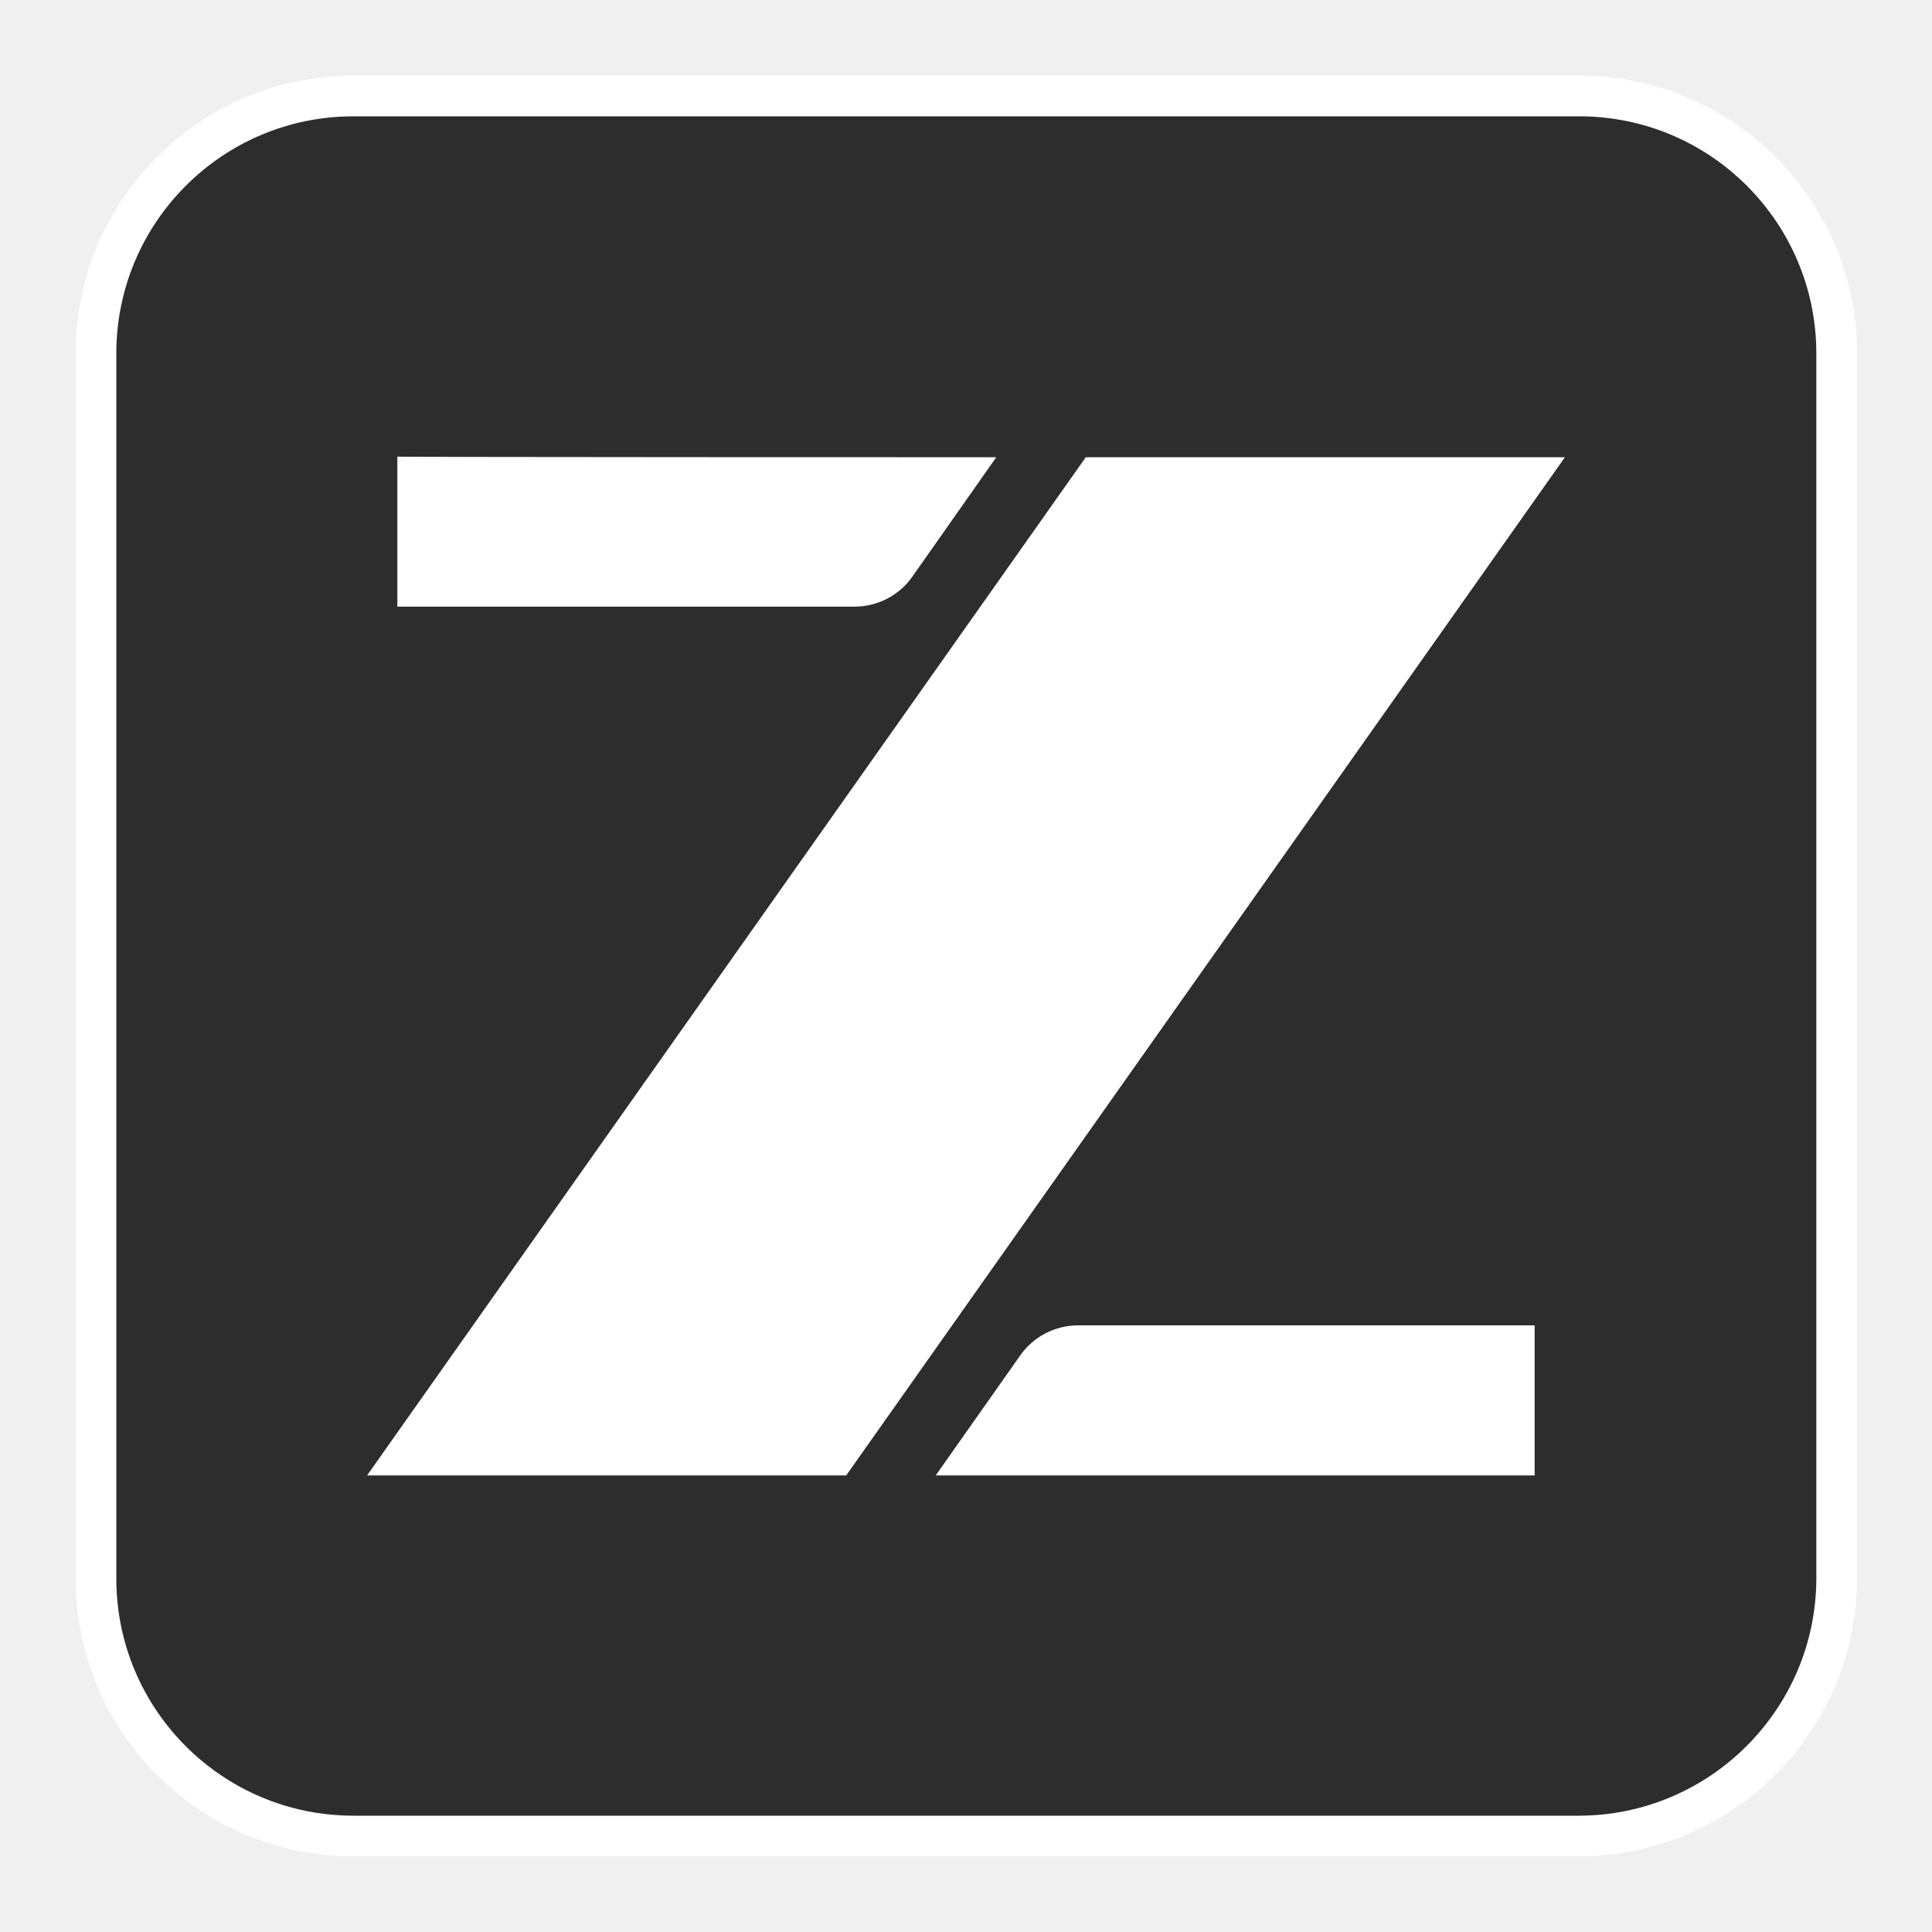
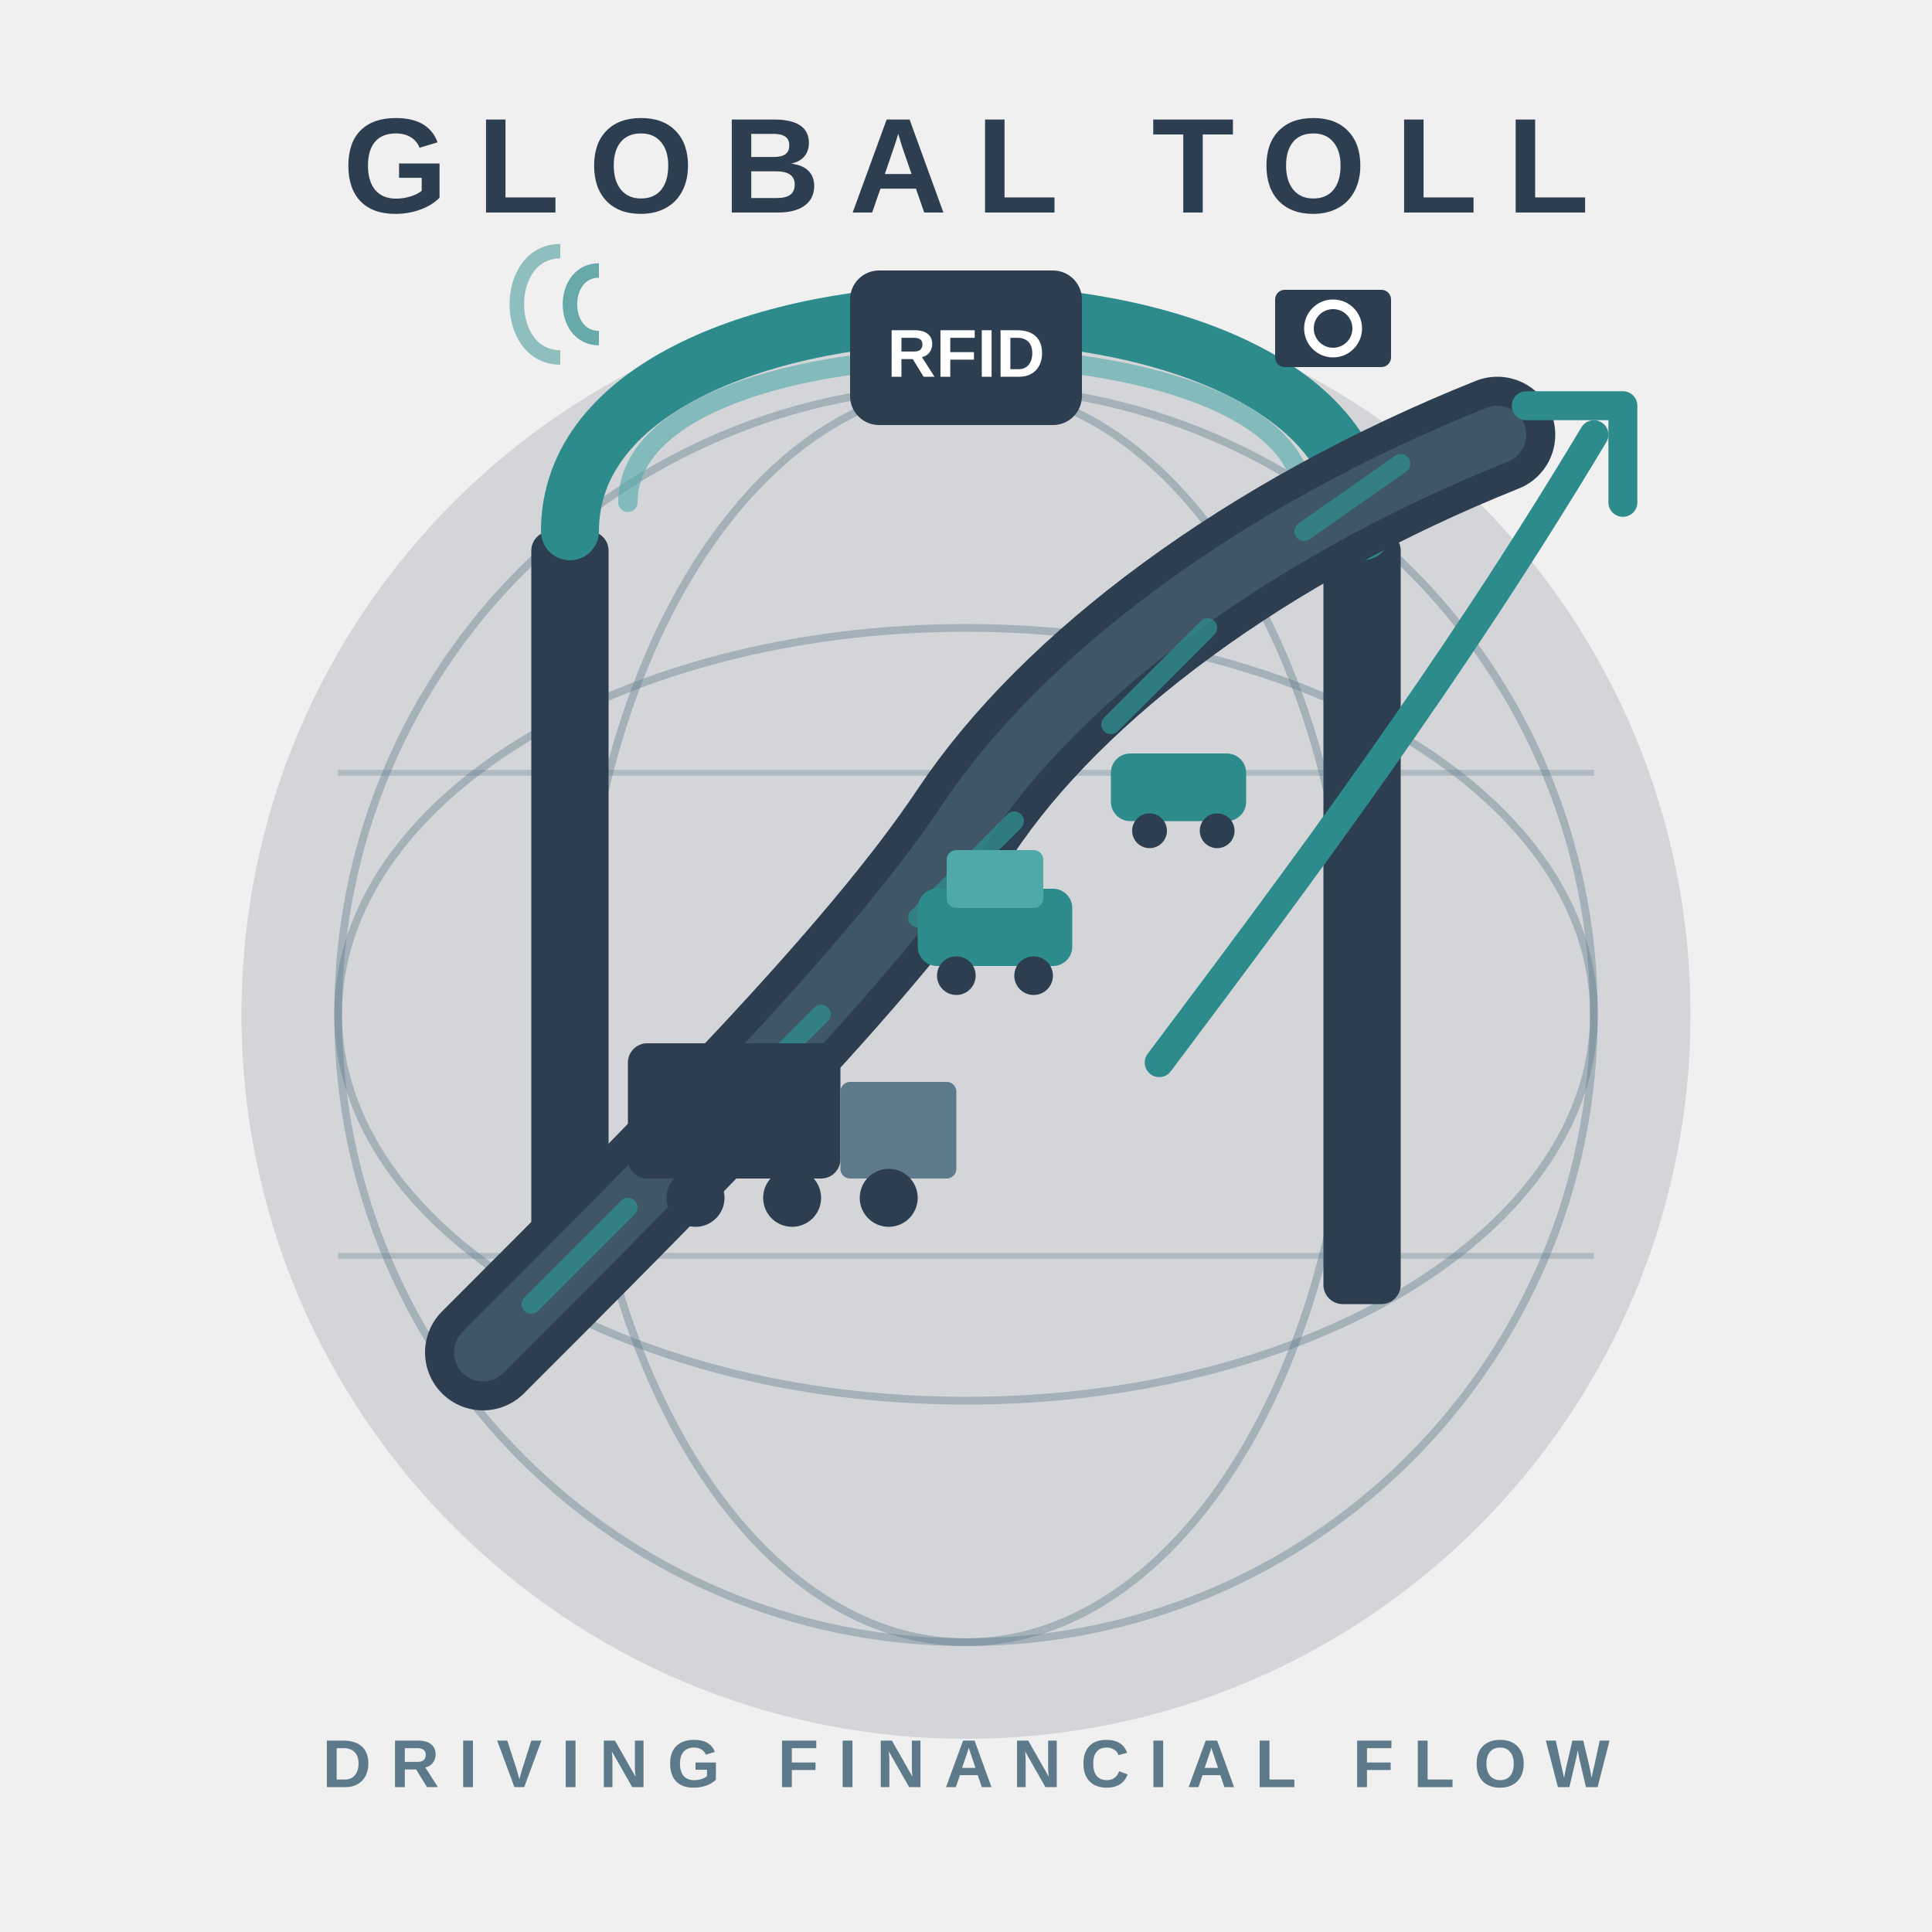
- <svg xmlns="http://www.w3.org/2000/svg" version="1.1" x="0px" y="0px" viewBox="0 0 30 30" style="enable-background:new 0 0 30 30;" xml:space="preserve">
-   <defs>
-     <style type="text/css">
-     .st194{fill:#2D2D2D;stroke:#FFFFFF;stroke-width:0.632;stroke-miterlimit:10;}
-     .st23{fill:#FFFFFF;}
- 
-     .z-breathe {
-       animation: breathe 2.5s ease-in-out infinite;
-     }
- 
-     @keyframes breathe {
-       0%, 100% { opacity: 0.7; }
-       50% { opacity: 1; }
-     }
-   </style>
-   </defs>
-   <g>
-     <path class="st194" d="M24.51,28.51H5.49c-2.21,0-4-1.79-4-4V5.49c0-2.21,1.79-4,4-4h19.03c2.21,0,4,1.79,4,4v19.03     C28.51,26.72,26.72,28.51,24.51,28.51z" />
-     <g class="z-breathe">
-       <path class="st23" d="M15.47,7.1l-1.3,1.85c-0.2,0.29-0.54,0.47-0.9,0.47h-7.1V7.09C6.16,7.1,15.47,7.1,15.47,7.1z" />
-       <polygon class="st23" points="24.3,7.1 13.14,22.91 5.7,22.91 16.86,7.1" />
-       <path class="st23" d="M14.53,22.91l1.31-1.86c0.2-0.29,0.54-0.47,0.9-0.47h7.09v2.33H14.53z" />
-     </g>
-   </g>
+ <svg xmlns="http://www.w3.org/2000/svg" viewBox="0 0 200 200" fill="none">
+   <circle cx="100" cy="105" r="75" fill="#2C3E50" opacity="0.15" />
+   <circle cx="100" cy="105" r="65" stroke="#5C7A8A" stroke-width="0.8" fill="none" opacity="0.4" />
+   <ellipse cx="100" cy="105" rx="40" ry="65" stroke="#5C7A8A" stroke-width="0.8" fill="none" opacity="0.4" />
+   <ellipse cx="100" cy="105" rx="65" ry="40" stroke="#5C7A8A" stroke-width="0.8" fill="none" opacity="0.4" />
+   <line x1="35" y1="80" x2="165" y2="80" stroke="#5C7A8A" stroke-width="0.6" opacity="0.3" />
+   <line x1="35" y1="130" x2="165" y2="130" stroke="#5C7A8A" stroke-width="0.6" opacity="0.3" />
+   <rect x="55" y="55" width="8" height="80" rx="2" fill="#2C3E50" />
+   <rect x="137" y="55" width="8" height="80" rx="2" fill="#2C3E50" />
+   <path d="M 59 55 C 59 25, 141 25, 141 55" stroke="#2E8B8B" stroke-width="6" stroke-linecap="round" fill="none" />
+   <path d="M 65 52 C 65 32, 135 32, 135 52" stroke="#4FA9A9" stroke-width="2" stroke-linecap="round" fill="none" opacity="0.6" />
+   <rect x="88" y="28" width="24" height="16" rx="3" fill="#2C3E50" />
+   <text x="100" y="39" text-anchor="middle" fill="white" font-size="7" font-weight="bold" font-family="Arial">RFID</text>
+   <path d="M 62 35 C 58 35, 58 28, 62 28" stroke="#2E8B8B" stroke-width="1.5" fill="none" opacity="0.7" />
+   <path d="M 58 37 C 52 37, 52 26, 58 26" stroke="#2E8B8B" stroke-width="1.5" fill="none" opacity="0.5" />
+   <rect x="132" y="30" width="12" height="8" rx="1" fill="#2C3E50" />
+   <circle cx="138" cy="34" r="2.5" stroke="white" stroke-width="1" fill="none" />
+   <path d="M 50 140 C 70 120, 90 100, 100 85 C 110 70, 130 55, 155 45" stroke="#2C3E50" stroke-width="12" stroke-linecap="round" fill="none" />
+   <path d="M 50 140 C 70 120, 90 100, 100 85 C 110 70, 130 55, 155 45" stroke="#5C7A8A" stroke-width="6" stroke-linecap="round" fill="none" opacity="0.4" />
+   <path d="M 55 135 L 65 125 M 75 115 L 85 105 M 95 95 L 105 85 M 115 75 L 125 65 M 135 55 L 145 48" stroke="#2E8B8B" stroke-width="2" stroke-linecap="round" opacity="0.8" />
+   <rect x="65" y="108" width="22" height="14" rx="2" fill="#2C3E50" />
+   <rect x="87" y="112" width="12" height="10" rx="1" fill="#5C7A8A" />
+   <circle cx="72" cy="124" r="3" fill="#2C3E50" />
+   <circle cx="82" cy="124" r="3" fill="#2C3E50" />
+   <circle cx="92" cy="124" r="3" fill="#2C3E50" />
+   <rect x="95" y="92" width="16" height="8" rx="2" fill="#2E8B8B" />
+   <rect x="98" y="88" width="10" height="6" rx="1" fill="#4FA9A9" />
+   <circle cx="99" cy="101" r="2" fill="#2C3E50" />
+   <circle cx="107" cy="101" r="2" fill="#2C3E50" />
+   <rect x="115" y="78" width="14" height="7" rx="2" fill="#2E8B8B" />
+   <circle cx="119" cy="86" r="1.8" fill="#2C3E50" />
+   <circle cx="126" cy="86" r="1.8" fill="#2C3E50" />
+   <path d="M 120 110 C 135 90, 150 70, 165 45" stroke="#2E8B8B" stroke-width="3" stroke-linecap="round" fill="none" />
+   <path d="M 158 42 L 168 42 L 168 52" stroke="#2E8B8B" stroke-width="3" stroke-linecap="round" stroke-linejoin="round" fill="none" />
+   <text x="100" y="22" text-anchor="middle" fill="#2C3E50" font-size="14" font-weight="900" font-family="Arial, sans-serif" letter-spacing="3">GLOBAL TOLL</text>
+   <text x="100" y="185" text-anchor="middle" fill="#5C7A8A" font-size="7" font-weight="600" font-family="Arial, sans-serif" letter-spacing="2">DRIVING FINANCIAL FLOW</text>
</svg>
